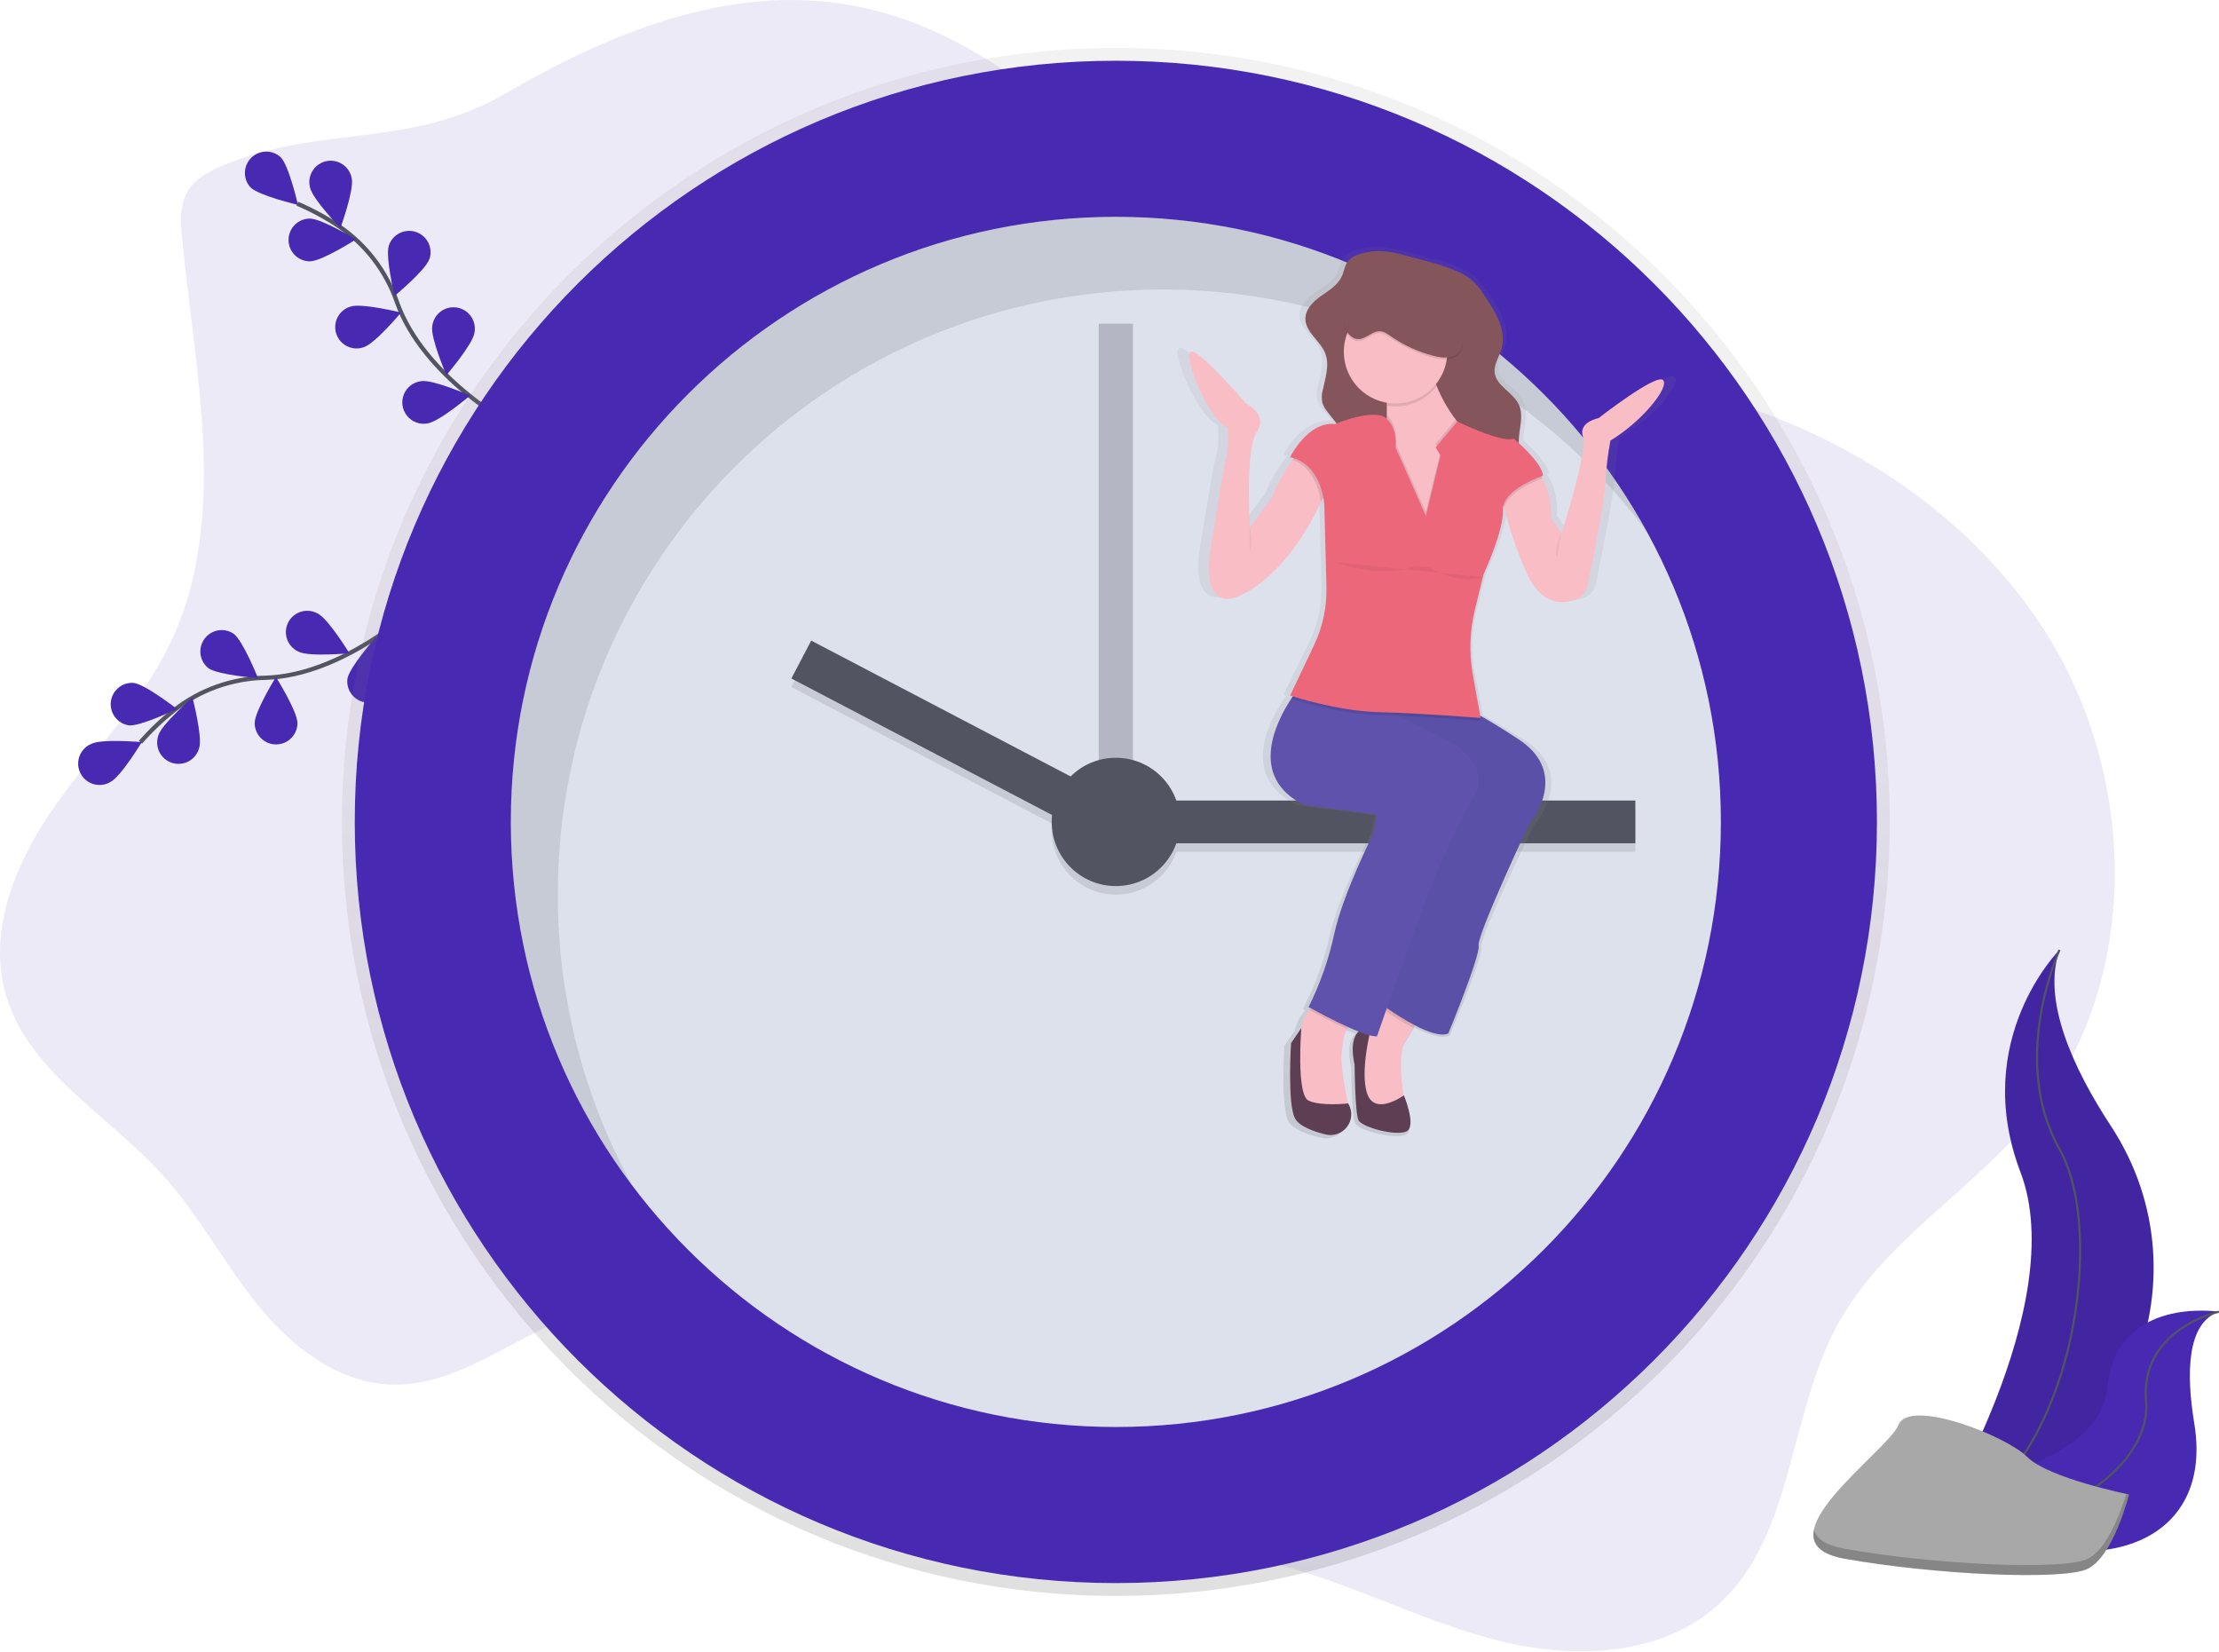
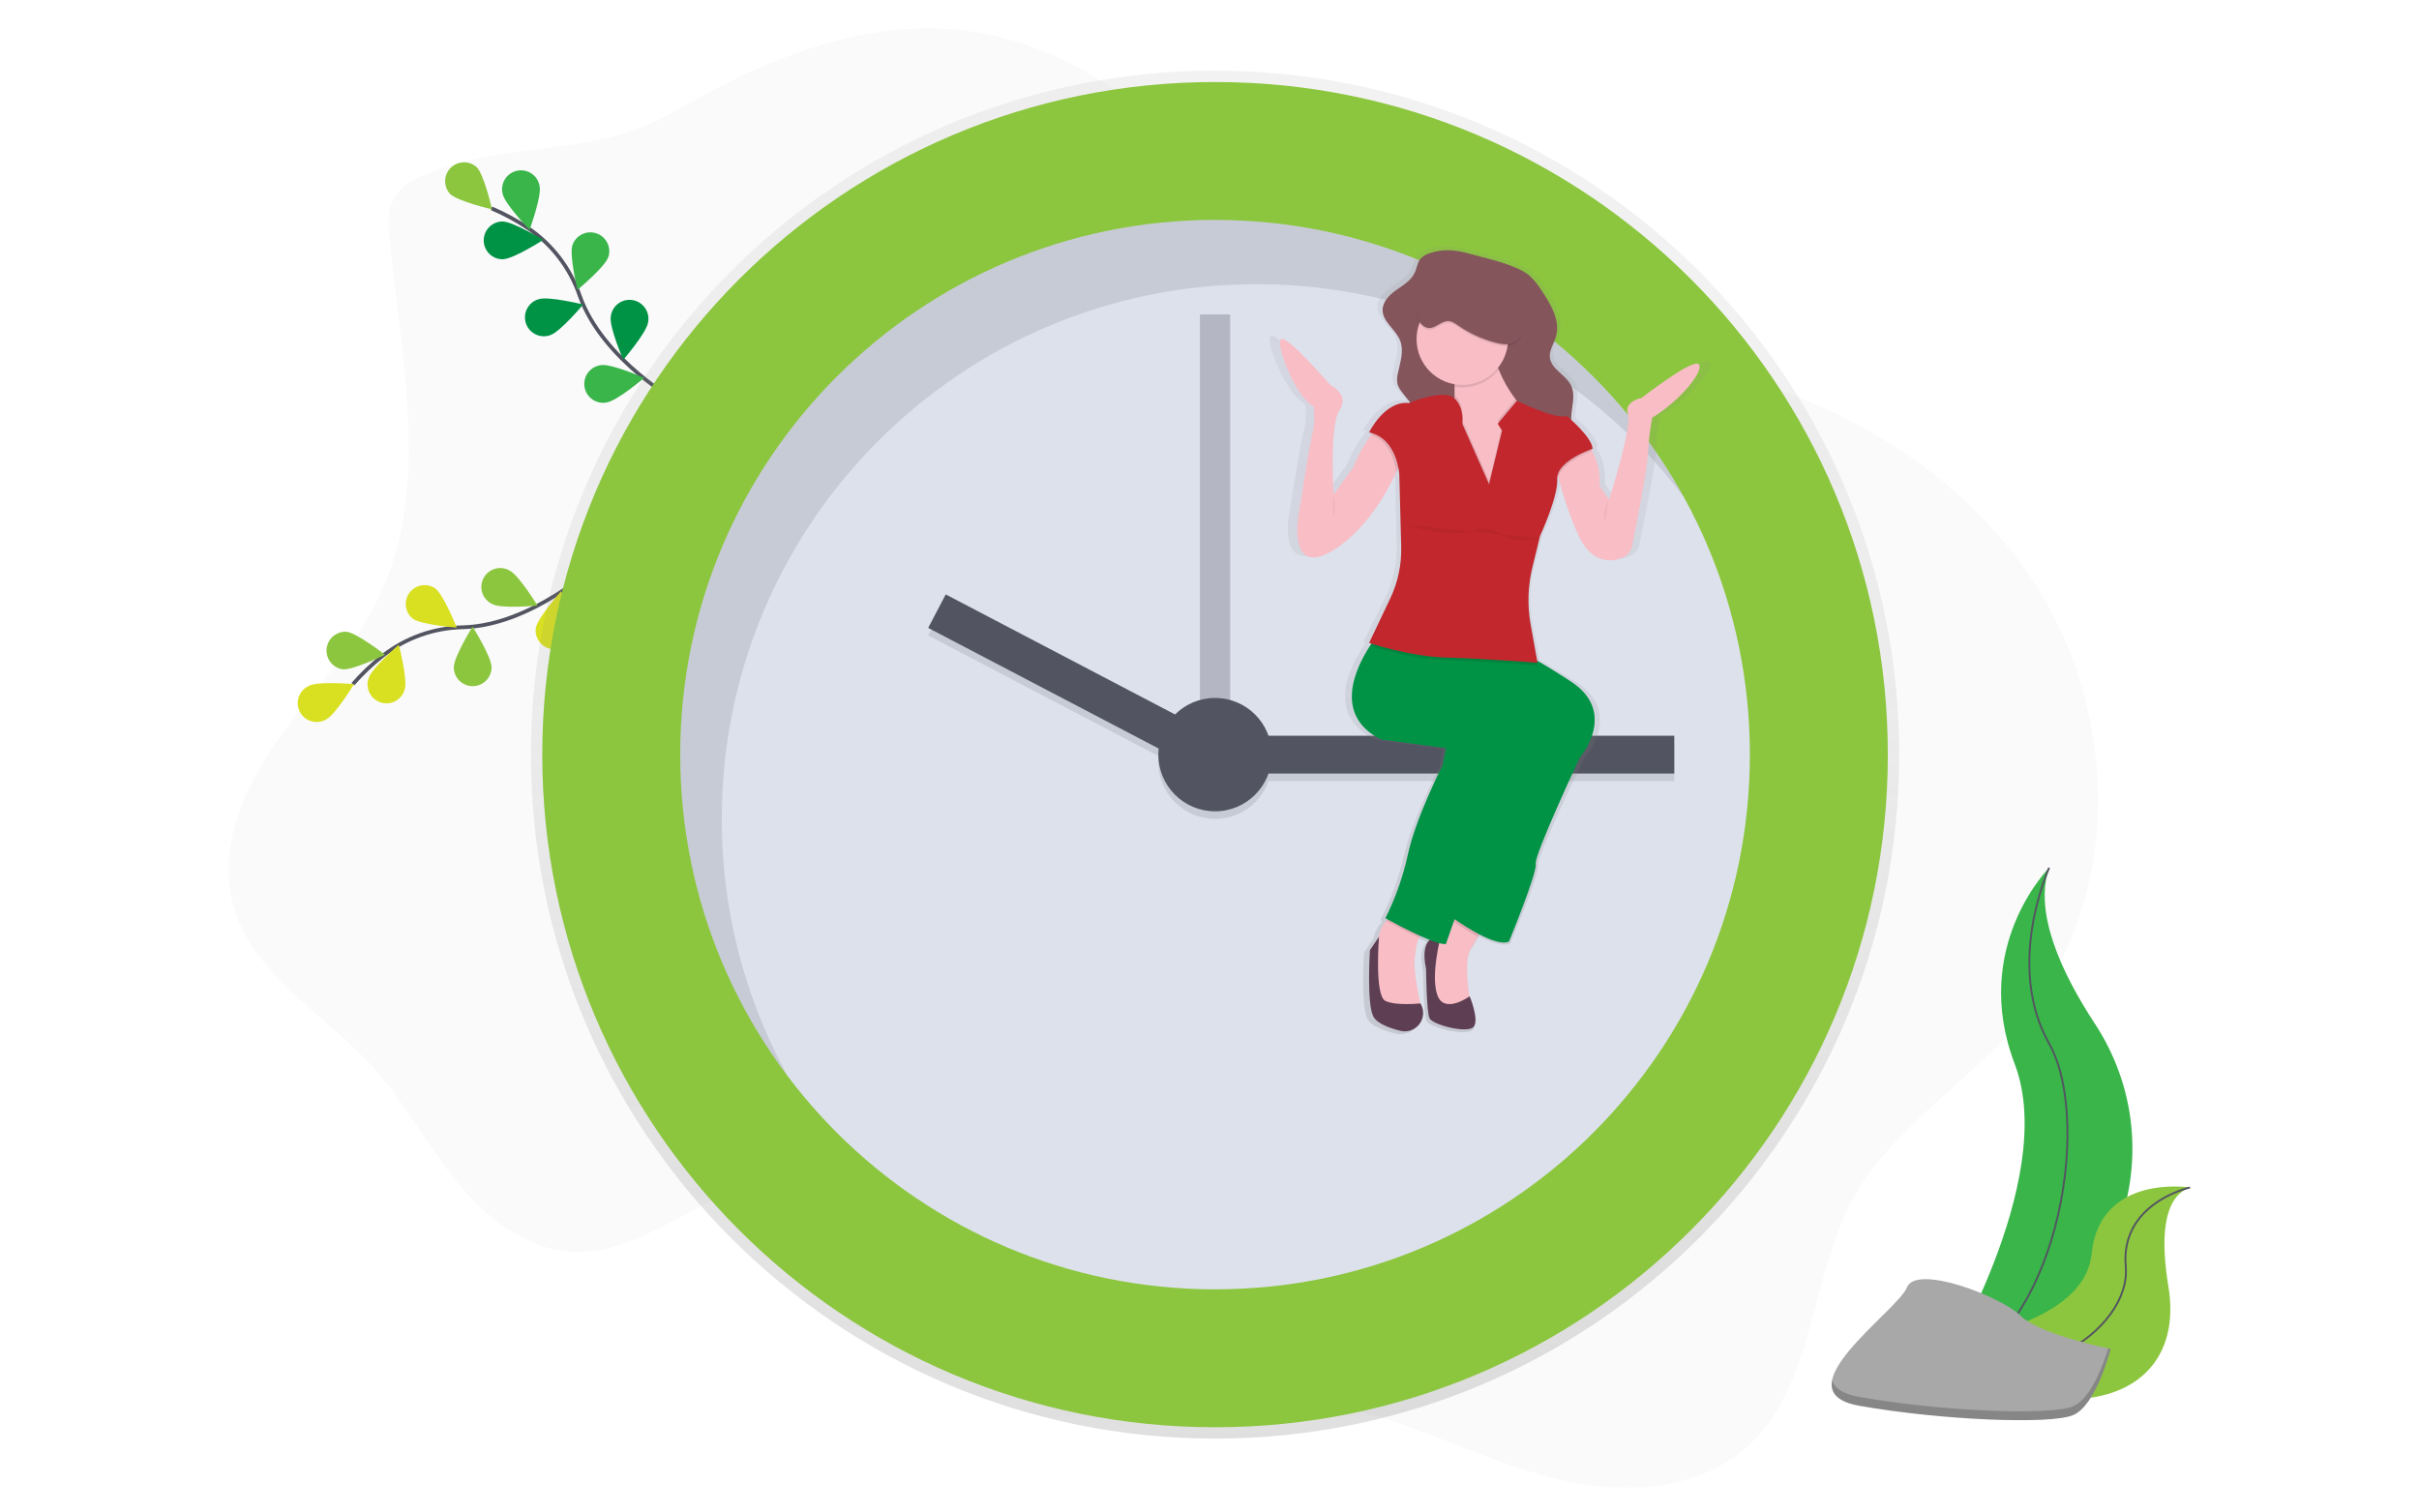
- <svg xmlns="http://www.w3.org/2000/svg" xmlns:xlink="http://www.w3.org/1999/xlink" id="2b8e3008-3352-469a-8231-8c916447ef06" data-name="Layer 1" width="1037.94" height="772.29" viewBox="0 0 1037.94 772.29">
-   <defs>
-     <linearGradient id="60672ce7-bfbc-4a60-a482-eb57e060a9c7" x1="521.94" y1="746.41" x2="521.94" y2="22.41" gradientUnits="userSpaceOnUse">
-       <stop offset="0" stop-color="gray" stop-opacity="0.25" />
-       <stop offset="0.54" stop-color="gray" stop-opacity="0.12" />
-       <stop offset="1" stop-color="gray" stop-opacity="0.1" />
-     </linearGradient>
-     <linearGradient id="b310ffb6-9937-4369-8bc9-4e3f67e27eb9" x1="748.44" y1="596.28" x2="748.44" y2="179.26" xlink:href="#60672ce7-bfbc-4a60-a482-eb57e060a9c7" />
-   </defs>
-   <path d="M185.48,141.19c-6.46,2.68-13.09,6.12-16.64,12.15-3.76,6.37-3.31,14.28-2.61,21.65,6.1,63.92,22.17,131.9-5.58,189.8-13.47,28.09-36,50.6-53.92,76.11s-31.45,57.36-23.13,87.37c10.16,36.67,48.08,57,73.64,85.22,16.73,18.45,28.46,40.87,44.07,60.28s37,36.51,61.92,37.65c35.84,1.65,65-29.3,100.14-36.47,36-7.34,72.25,11.34,101.44,33.7s55.74,49.45,89.75,63.41c37.56,15.43,79.9,13.07,119.44,22.34,36,8.45,69.14,26.42,104.88,36s77.63,9,105.32-15.47c36.09-32,33.25-89,56.3-131.33,21.41-39.33,63.32-62.81,91.53-97.58,50.76-62.58,49.1-158.23,6-226.29s-121.17-109.27-201-120c-36-4.83-73.07-4.17-107.68-15.16C636.71,195.17,581.58,89.83,487,67.91,426.88,54,368.41,78.09,317.2,107.74,272.75,133.48,231.74,122,185.48,141.19Z" transform="translate(-81.08 -63.86)" fill="#4829b2" opacity="0.1" />
-   <path d="M275.76,347.69S241.63,379.9,205,380.86a71.09,71.09,0,0,0-42.37,15.07A119.57,119.57,0,0,0,146.79,411" transform="translate(-81.08 -63.86)" fill="none" stroke="#535461" stroke-miterlimit="10" stroke-width="2" />
-   <path d="M123.69,411.79c4.92-2.5,23.7-.84,23.7-.84s-9.74,16.15-14.66,18.65a10,10,0,1,1-9-17.81Z" transform="translate(-81.08 -63.86)" fill="#4829b2" />
-   <path d="M143.46,383.24c5.49.58,20.35,12.18,20.35,12.18s-17,8.26-22.44,7.69a10,10,0,0,1,2.09-19.87Z" transform="translate(-81.08 -63.86)" fill="#4829b2" />
-   <path d="M190.34,360.23c4.44,3.27,11.42,20.79,11.42,20.79s-18.81-1.43-23.25-4.69a10,10,0,0,1,11.83-16.1Z" transform="translate(-81.08 -63.86)" fill="#4829b2" />
-   <path d="M229.73,350.82c4.93,2.47,14.77,18.56,14.77,18.56s-18.78,1.77-23.71-.7a10,10,0,1,1,8.94-17.86Z" transform="translate(-81.08 -63.86)" fill="#4829b2" />
-   <path d="M174.26,413.63c1.64-5.27-3.16-23.51-3.16-23.51s-14.28,12.32-15.92,17.59a10,10,0,1,0,19.08,5.92Z" transform="translate(-81.08 -63.86)" fill="#4829b2" />
-   <path d="M220.19,402c0-5.52-10.05-21.48-10.05-21.48s-9.94,16-9.93,21.54a10,10,0,0,0,20-.06Z" transform="translate(-81.08 -63.86)" fill="#4829b2" />
-   <path d="M263.28,384.64c.92-5.44-6.28-22.87-6.28-22.87s-12.51,14.12-13.42,19.56a10,10,0,0,0,19.7,3.32Z" transform="translate(-81.08 -63.86)" fill="#4829b2" />
-   <path d="M320.11,262.39S279,239.81,266.78,205.22a71.09,71.09,0,0,0-27.37-35.69,119.57,119.57,0,0,0-19.24-10.4" transform="translate(-81.08 -63.86)" fill="none" stroke="#535461" stroke-miterlimit="10" stroke-width="2" />
-   <path d="M212.37,137.38c3.89,3.91,8.08,22.3,8.08,22.3s-18.36-4.3-22.25-8.22a10,10,0,0,1,14.17-14.08Z" transform="translate(-81.08 -63.86)" fill="#4829b2" />
-   <path d="M245.62,147.41c1.14,5.4-5.33,23.11-5.33,23.11s-13.07-13.59-14.21-19a10,10,0,1,1,19.55-4.12Z" transform="translate(-81.08 -63.86)" fill="#4829b2" />
-   <path d="M281.92,185c-1.74,5.23-16.27,17.26-16.27,17.26s-4.42-18.33-2.68-23.57a10,10,0,0,1,19,6.31Z" transform="translate(-81.08 -63.86)" fill="#4829b2" />
-   <path d="M303,219.55c-.83,5.45-13.12,19.76-13.12,19.76s-7.46-17.32-6.63-22.77a10,10,0,1,1,19.75,3Z" transform="translate(-81.08 -63.86)" fill="#4829b2" />
-   <path d="M226.16,186.07c5.52-.06,21.4-10.24,21.4-10.24s-16.11-9.8-21.63-9.74a10,10,0,1,0,.23,20Z" transform="translate(-81.08 -63.86)" fill="#4829b2" />
-   <path d="M251.32,226.21c5.24-1.71,17.35-16.17,17.35-16.17s-18.31-4.53-23.55-2.82a10,10,0,1,0,6.2,19Z" transform="translate(-81.08 -63.86)" fill="#4829b2" />
-   <path d="M281.12,261.87c5.46-.8,19.84-13,19.84-13s-17.28-7.56-22.73-6.76a10,10,0,1,0,2.9,19.77Z" transform="translate(-81.08 -63.86)" fill="#4829b2" />
-   <circle cx="521.94" cy="384.41" r="362" fill="url(#60672ce7-bfbc-4a60-a482-eb57e060a9c7)" />
-   <circle cx="521.94" cy="384.41" r="356" fill="#4829b2" />
-   <circle cx="521.94" cy="384.41" r="283" fill="#dde1ec" />
-   <rect x="513.94" y="151.41" width="16" height="250" fill="#535461" opacity="0.3" />
+ <svg xmlns="http://www.w3.org/2000/svg" version="1.1" id="Capa_1" x="0px" y="0px" width="1280px" height="800px" viewBox="0 0 1280 800" enable-background="new 0 0 1280 800" xml:space="preserve">
+   <path opacity="0.1" fill="#CCCCCC" enable-background="new    " d="M225.393,92.326c-6.46,2.68-13.09,6.12-16.64,12.15  c-3.76,6.369-3.31,14.279-2.61,21.649c6.1,63.92,22.17,131.9-5.58,189.8c-13.47,28.09-36,50.601-53.92,76.11  c-17.92,25.51-31.45,57.361-23.13,87.371c10.16,36.67,48.08,57,73.64,85.22c16.73,18.45,28.46,40.87,44.07,60.28  s37,36.51,61.92,37.65c35.84,1.649,65-29.301,100.14-36.471c36-7.34,72.25,11.34,101.44,33.7s55.74,49.45,89.75,63.41  c37.561,15.43,79.901,13.07,119.441,22.34c36,8.45,69.14,26.42,104.88,36s77.63,9,105.32-15.47c36.09-32,33.25-89,56.3-131.33  c21.41-39.33,63.32-62.811,91.53-97.58c50.76-62.58,49.1-158.231,6-226.291s-121.17-109.271-201-120  c-36-4.83-73.07-4.17-107.68-15.16c-92.641-29.4-147.771-134.74-242.351-156.66c-60.12-13.91-118.59,10.181-169.8,39.83  C312.663,84.616,271.653,73.135,225.393,92.326z" />
+   <path fill="none" stroke="#535461" stroke-width="2" stroke-miterlimit="10" d="M315.673,298.826c0,0-34.13,32.21-70.76,33.17  c-15.382,0.307-30.25,5.594-42.37,15.07c-5.729,4.528-11.031,9.573-15.84,15.069" />
+   <path fill="#D9E021" d="M163.603,362.925c4.92-2.5,23.7-0.84,23.7-0.84s-9.74,16.15-14.66,18.65  c-4.75,2.816-10.885,1.248-13.702-3.503c-2.816-4.751-1.248-10.885,3.503-13.701c0.386-0.229,0.786-0.432,1.199-0.606H163.603z" />
+   <path fill="#8CC63F" d="M183.373,334.375c5.49,0.58,20.35,12.18,20.35,12.18s-17,8.261-22.44,7.69  c-5.461-0.825-9.219-5.921-8.394-11.382C173.662,337.749,178.208,334.067,183.373,334.375z" />
+   <path fill="#D9E021" d="M230.252,311.366c4.44,3.27,11.42,20.79,11.42,20.79s-18.81-1.43-23.25-4.69  c-4.296-3.471-4.965-9.767-1.494-14.063C220.176,309.382,225.952,308.5,230.252,311.366z" />
+   <path fill="#8CC63F" d="M269.643,301.956c4.93,2.47,14.77,18.56,14.77,18.56s-18.78,1.771-23.71-0.699  c-5.062-2.21-7.373-8.105-5.163-13.166c2.21-5.062,8.104-7.373,13.166-5.163C269.026,301.626,269.339,301.783,269.643,301.956  L269.643,301.956z" />
+   <path fill="#D9E021" d="M214.173,364.765c1.64-5.27-3.16-23.51-3.16-23.51s-14.28,12.32-15.92,17.59  c-1.886,5.191,0.793,10.928,5.984,12.814c5.191,1.886,10.928-0.794,12.814-5.984C213.999,365.376,214.093,365.073,214.173,364.765z" />
+   <path fill="#8CC63F" d="M260.103,353.135c0-5.52-10.05-21.479-10.05-21.479s-9.94,16-9.93,21.54c0.017,5.522,4.507,9.986,10.03,9.97  c5.522-0.017,9.986-4.507,9.97-10.03H260.103z" />
+   <path fill="#D9E021" d="M303.193,335.776c0.92-5.44-6.28-22.87-6.28-22.87s-12.51,14.12-13.42,19.56  c-0.66,5.483,3.25,10.464,8.733,11.124c5.121,0.617,9.871-2.764,10.967-7.804V335.776z" />
+   <path fill="none" stroke="#535461" stroke-width="2" stroke-miterlimit="10" d="M360.022,213.526c0,0-41.11-22.58-53.33-57.17  c-5.021-14.546-14.625-27.069-27.37-35.69c-6.082-4.047-12.522-7.528-19.24-10.4" />
+   <path fill="#8CC63F" d="M252.283,88.515c3.89,3.91,8.08,22.301,8.08,22.301s-18.36-4.301-22.25-8.221  c-3.696-4.104-3.365-10.427,0.739-14.122C242.674,85.032,248.483,85.05,252.283,88.515z" />
+   <path fill="#39B54A" d="M285.533,98.545c1.14,5.4-5.33,23.11-5.33,23.11s-13.07-13.59-14.21-19  c-1.383-5.347,1.831-10.803,7.178-12.186c5.347-1.383,10.802,1.831,12.185,7.178c0.076,0.293,0.138,0.589,0.187,0.888  L285.533,98.545z" />
+   <path fill="#39B54A" d="M321.833,136.135c-1.74,5.23-16.27,17.261-16.27,17.261s-4.42-18.33-2.68-23.57  c1.742-5.247,7.408-8.088,12.655-6.345c5.247,1.742,8.087,7.408,6.345,12.654l0,0H321.833z" />
+   <path fill="#009245" d="M342.913,170.686c-0.83,5.449-13.12,19.76-13.12,19.76s-7.46-17.32-6.63-22.771  c0.564-5.494,5.475-9.49,10.969-8.926c5.494,0.563,9.49,5.475,8.926,10.969c-0.033,0.321-0.082,0.641-0.146,0.957V170.686z" />
+   <path fill="#009245" d="M266.073,137.206c5.52-0.06,21.4-10.24,21.4-10.24s-16.11-9.8-21.63-9.739  c-5.523,0.063-9.949,4.592-9.885,10.114c0.063,5.523,4.592,9.949,10.115,9.886l0,0V137.206z" />
+   <path fill="#009245" d="M291.233,177.345c5.24-1.71,17.35-16.17,17.35-16.17s-18.31-4.529-23.55-2.819  c-5.311,1.516-8.388,7.049-6.872,12.36c1.516,5.311,7.05,8.387,12.36,6.871c0.24-0.068,0.478-0.146,0.712-0.231V177.345z" />
+   <path fill="#39B54A" d="M321.033,213.005c5.46-0.8,19.84-13,19.84-13s-17.28-7.56-22.73-6.76c-5.494,0.566-9.488,5.479-8.922,10.973  s5.479,9.488,10.973,8.922c0.285-0.029,0.568-0.071,0.849-0.125L321.033,213.005z" />
+   <linearGradient id="SVGID_1_" gradientUnits="userSpaceOnUse" x1="423.893" y1="940.934" x2="423.893" y2="1664.934" gradientTransform="matrix(1 0 0 -1 219.04 1702.34)">
+     <stop offset="0" style="stop-color:#808080;stop-opacity:0.25" />
+     <stop offset="0.54" style="stop-color:#808080;stop-opacity:0.12" />
+     <stop offset="1" style="stop-color:#808080;stop-opacity:0.1" />
+   </linearGradient>
+   <circle fill="url(#SVGID_1_)" cx="642.934" cy="399.406" r="362" />
+   <circle fill="#8CC63F" cx="642.934" cy="399.406" r="356" />
+   <circle fill="#DDE1EC" cx="642.934" cy="399.406" r="283" />
+   <rect x="634.933" y="166.406" opacity="0.3" fill="#535461" enable-background="new    " width="16" height="250" />
  <g opacity="0.1">
-     <rect x="538.94" y="378.41" width="226" height="20" />
-     <rect x="516.95" y="333.31" width="20" height="160.52" transform="translate(-164.99 624.63) rotate(-62.36)" />
-     <circle cx="521.94" cy="388.41" r="30" />
+     <rect x="659.934" y="393.406" width="226" height="20" />
+     <rect x="556.836" y="284.412" transform="matrix(-0.4639 0.8859 -0.8859 -0.4639 1152.855 31.6988)" width="20" height="160.52" />
+     <circle cx="642.934" cy="403.406" r="30" />
  </g>
-   <rect x="538.94" y="374.41" width="226" height="20" fill="#535461" />
-   <rect x="446.69" y="399.57" width="160.52" height="20" transform="translate(169.1 -261.59) rotate(27.64)" fill="#535461" />
-   <circle cx="521.94" cy="384.41" r="30" fill="#535461" />
+   <rect x="659.934" y="389.406" fill="#535461" width="226" height="20" />
+   <rect x="486.641" y="350.695" transform="matrix(-0.8859 -0.4639 0.4639 -0.8859 901.7788 943.2207)" fill="#535461" width="160.52" height="20.001" />
+   <circle fill="#535461" cx="642.934" cy="399.406" r="30" />
  <g opacity="0.1">
-     <path d="M342,482.27c0-156.3,126.7-283,283-283A282.56,282.56,0,0,1,851.16,312.11C803,224.59,710,165.27,603,165.27c-156.3,0-283,126.7-283,283a281.74,281.74,0,0,0,56.87,170.16A281.71,281.71,0,0,1,342,482.27Z" transform="translate(-81.08 -63.86)" />
+     <path d="M381.913,433.406c0-156.3,126.7-283,283-283c88.945-0.079,172.735,41.728,226.16,112.84   c-48.16-87.52-141.16-146.84-248.16-146.84c-156.3,0-283,126.7-283,283c-0.092,61.402,19.878,121.153,56.87,170.161   C393.842,527.854,381.845,481.01,381.913,433.406z" />
  </g>
-   <path d="M864.5,240.09c-3.36-3.23-31.64,18-31.64,18s-10.07,1.84-7.67,8.75-10.55,45.61-10.55,45.61l-5.27-7.37c.51-8.65-1.87-14.78-4.19-18.6-.19-.31-.38-.61-.57-.89l.92-.32c-.35-4.72-7.9-11.91-11.91-15.43,0-.51,0-1,0-1.52.25-5.64,2.51-11.59,0-16.7-2.84-5.83-11.15-8.76-11.85-15.16-.42-3.82,2.16-7.27,3.3-10.95,2.72-8.8-2.93-17.78-8.33-25.36a35.47,35.47,0,0,0-6.61-7.62,32.08,32.08,0,0,0-7.94-4.24c-7.91-3.2-16-4.81-24.16-7-7.83-2.08-15.05-3.07-23-.46a11.31,11.31,0,0,0-5,2.87c-1.89,2.12-2.14,5.14-3.38,7.67-2,4.07-6.31,6.5-10.12,9.11s-7.63,6.19-7.65,10.69c0,6.39,7.3,10.41,9.74,16.36,2.28,5.54,0,11.71-1.27,17.55a11.79,11.79,0,0,0-.15,5.79,12.44,12.44,0,0,0,2.24,3.9c1.51,2,3.13,3.86,4.74,5.76l-.74.29c-13.42-1.38-22.05,15.66-22.05,15.66.62.13,1.21.28,1.79.45l-.57.74a72.75,72.75,0,0,0-9.85,17.23l-11,14.74s-2.4-36.86,3.36-45.15-5.27-13.36-5.27-13.36-24-26.72-27.33-24.42,8.15,31.33,18.22,35.94c0,0,1,9.21-1,15.2-1.21,3.79-7.67,43.77-7.67,43.77s-5.75,33.63,20.62,17c17.13-10.78,28.2-29.34,33.84-41q.59-1.23,1.11-2.35a28.15,28.15,0,0,1,.53,3.75l1,38.53a58.48,58.48,0,0,1-6.06,27.52L681.36,388.9l1.31.4-.79,1.14c-7.74,11.39-20.9,37,6.19,50.05l36,4.61-1.92,9.21s-14.86,28.1-19.18,47.45a142.19,142.19,0,0,1-12.47,34.09l1.11.59c-.23.26-.47.53-.7.81a17.38,17.38,0,0,0-4.16,8.72l-4.88,6.92s-1.92,28.56,1.92,35.48c2.1,3.78,9.07,6.18,15,7.58,8.8,2.09,15.9-7,11.23-14.49l-.06-.1h-.09c-1-4.65-4.06-19.08-3.06-24.56.28-1.56.54-3.11.67-4.69a16.58,16.58,0,0,1,1.86-5.93c.16-.31.33-.61.5-.91l.52.22c1.61.69,3.2,1.34,4.71,1.91-2.34,2.13-4,6.54-2,15.61,0,0,.19,22.69,1.92,26.26s21.09,8.29,24.45,4.61-2.16-16.36-2.16-16.36l-.17.12c-1.11-7.35-2.48-20.51.89-25.69,1.36-2.09,2.68-4.25,3.86-6.27l.73-1.25h0c6.26,3.12,12.88,5.47,16.5,3.84,0,0,15.82-36.86,14.86-41.46s24.45-56.67,24.45-56.67,21.57-24-4.79-40.54c-8.37-5.27-14.47-8.81-18.9-11.2L771,379a70.92,70.92,0,0,1,1-30.66L776,333.08h0l.33-1.3s10.07-20.73,9.59-30.41a7,7,0,0,1,.25-2.23c.11.46.23.94.36,1.44a185.88,185.88,0,0,0,10.42,29.36c7.65,17.26,19,15.89,25.22,13.44a8.61,8.61,0,0,0,5.31-6.22c2.24-10.74,8.39-40.83,8.78-49.14a139.79,139.79,0,0,1,2.4-19.35C854.44,259.44,867.86,243.32,864.5,240.09Z" transform="translate(-81.08 -63.86)" fill="url(#b310ffb6-9937-4369-8bc9-4e3f67e27eb9)" />
-   <path d="M747.11,535.31s-2.11,4.23-5,9.31c-1.13,2-2.39,4.15-3.68,6.22-4.57,7.31,0,30.6,0,30.6l-10,1.37-10-5-1.83-16.9V548.55L728,535.8l5-5.52Z" transform="translate(-81.08 -63.86)" fill="#f8bdc5" />
+   <linearGradient id="SVGID_2_" gradientUnits="userSpaceOnUse" x1="650.43" y1="1091.09" x2="650.43" y2="1508.084" gradientTransform="matrix(1 0 0 -1 137.96 1638.48)">
+     <stop offset="0" style="stop-color:#808080;stop-opacity:0.25" />
+     <stop offset="0.54" style="stop-color:#808080;stop-opacity:0.12" />
+     <stop offset="1" style="stop-color:#808080;stop-opacity:0.1" />
+   </linearGradient>
+   <path fill="url(#SVGID_2_)" d="M904.413,191.226c-3.36-3.23-31.64,18-31.64,18s-10.07,1.84-7.67,8.75  c2.399,6.909-10.551,45.609-10.551,45.609l-5.27-7.37c0.51-8.649-1.87-14.779-4.19-18.6c-0.189-0.311-0.38-0.61-0.569-0.89  l0.92-0.32c-0.351-4.72-7.9-11.91-11.91-15.43c0-0.511,0-1,0-1.521c0.25-5.64,2.51-11.59,0-16.7c-2.84-5.83-11.15-8.76-11.85-15.16  c-0.42-3.819,2.159-7.27,3.3-10.949c2.72-8.801-2.931-17.78-8.33-25.36c-1.829-2.842-4.055-5.408-6.61-7.62  c-2.434-1.779-5.107-3.207-7.939-4.24c-7.91-3.199-16-4.81-24.16-7c-7.83-2.08-15.05-3.069-23-0.46c-1.887,0.509-3.609,1.498-5,2.87  c-1.891,2.12-2.141,5.141-3.38,7.67c-2,4.07-6.311,6.5-10.12,9.11c-3.811,2.61-7.63,6.189-7.65,10.689c0,6.391,7.3,10.41,9.74,16.36  c2.28,5.54,0,11.71-1.271,17.55c-0.53,1.888-0.582,3.878-0.149,5.79c0.503,1.426,1.263,2.747,2.24,3.9c1.51,2,3.13,3.859,4.739,5.76  l-0.739,0.29c-13.42-1.38-22.051,15.66-22.051,15.66c0.62,0.13,1.21,0.28,1.79,0.45l-0.569,0.739  c-4.056,5.267-7.369,11.064-9.851,17.23l-11,14.74c0,0-2.399-36.86,3.36-45.15s-5.271-13.36-5.271-13.36s-24-26.72-27.33-24.42  c-3.329,2.301,8.15,31.33,18.221,35.94c0,0,1,9.21-1,15.2c-1.21,3.79-7.67,43.77-7.67,43.77s-5.75,33.63,20.62,17  c17.13-10.779,28.199-29.34,33.84-41c0.393-0.819,0.763-1.604,1.109-2.35c0.261,1.236,0.438,2.489,0.53,3.75l1,38.53  c0.253,9.529-1.827,18.978-6.06,27.52l-11.75,23.83l1.31,0.4l-0.79,1.14c-7.74,11.39-20.899,37,6.19,50.05l36,4.61l-1.92,9.21  c0,0-14.86,28.1-19.181,47.45c-2.683,11.849-6.874,23.306-12.47,34.09l1.11,0.59c-0.23,0.26-0.471,0.53-0.7,0.81  c-2.183,2.455-3.625,5.479-4.16,8.721l-4.88,6.92c0,0-1.92,28.56,1.92,35.479c2.1,3.78,9.07,6.18,15,7.58  c8.8,2.09,15.9-7,11.23-14.49l-0.061-0.1h-0.09c-1-4.65-4.061-19.08-3.061-24.56c0.28-1.561,0.54-3.11,0.671-4.69  c0.24-2.076,0.871-4.088,1.859-5.93c0.16-0.311,0.33-0.61,0.5-0.91l0.521,0.22c1.609,0.69,3.199,1.34,4.71,1.91  c-2.34,2.13-4,6.54-2,15.61c0,0,0.189,22.689,1.92,26.26c1.729,3.57,21.09,8.29,24.45,4.609c3.359-3.68-2.16-16.359-2.16-16.359  l-0.17,0.12c-1.11-7.351-2.48-20.511,0.89-25.69c1.36-2.09,2.68-4.25,3.86-6.27l0.729-1.25l0,0c6.261,3.119,12.88,5.47,16.5,3.84  c0,0,15.82-36.86,14.86-41.46c-0.96-4.601,24.45-56.67,24.45-56.67s21.569-24-4.79-40.541c-8.37-5.271-14.471-8.811-18.9-11.2  l-3.71-19.4c-1.907-10.17-1.566-20.635,1-30.659l4-15.261l0,0l0.33-1.3c0,0,10.07-20.729,9.59-30.41  c-0.037-0.752,0.048-1.505,0.25-2.229c0.11,0.46,0.23,0.939,0.36,1.439c2.646,10.062,6.131,19.883,10.42,29.36  c7.65,17.26,19,15.89,25.22,13.439c2.705-1.046,4.7-3.384,5.311-6.22c2.239-10.74,8.39-40.83,8.779-49.14  c0.349-6.498,1.151-12.964,2.4-19.351C894.354,210.576,907.773,194.456,904.413,191.226z" />
+   <path fill="#F8BDC5" d="M787.023,486.446c0,0-2.11,4.229-5,9.31c-1.13,2-2.391,4.15-3.681,6.221c-4.569,7.31,0,30.6,0,30.6l-10,1.37  l-10-5l-1.83-16.9v-12.359l11.4-12.75l5-5.521L787.023,486.446z" />
  <g opacity="0.1">
-     <path d="M747.11,535.31s-2.11,4.23-5,9.31a123.85,123.85,0,0,1-12.78-7.86l-.88-.62-.47-.34,5-5.52Z" transform="translate(-81.08 -63.86)" />
+     <path d="M787.023,486.446c0,0-2.11,4.229-5,9.31c-4.415-2.359-8.684-4.984-12.78-7.859l-0.88-0.62l-0.47-0.34l5-5.521   L787.023,486.446z" />
  </g>
-   <path d="M796,449.89s-24.21,51.61-23.29,56.18-14.16,41.11-14.16,41.11c-3.44,1.62-9.76-.71-15.72-3.8a123.23,123.23,0,0,1-13-8l-.88-.62-.53-.38,39.74-110.08L733,398.51l-2.6-1.91L714.68,385l48,8.68s1.67-.21,10.5,4.73c4.24,2.37,10.13,5.92,18.27,11.26C816.54,426.14,796,449.89,796,449.89Z" transform="translate(-81.08 -63.86)" fill="#5e52ad" />
-   <g opacity="0.03">
-     <path d="M796,449.89s-24.21,51.61-23.29,56.18-14.16,41.11-14.16,41.11c-3.44,1.62-9.76-.71-15.72-3.8a123.23,123.23,0,0,1-13-8l-.88-.62-.53-.38,39.74-110.08L733,398.51l-2.6-1.91L714.68,385l48,8.68s1.67-.21,10.5,4.73c4.24,2.37,10.13,5.92,18.27,11.26C816.54,426.14,796,449.89,796,449.89Z" transform="translate(-81.08 -63.86)" />
+   <path fill="#009245" d="M835.913,401.026c0,0-24.21,51.609-23.29,56.18s-14.16,41.11-14.16,41.11c-3.439,1.62-9.76-0.71-15.72-3.801  c-4.494-2.395-8.836-5.066-13-8l-0.88-0.619l-0.53-0.381l39.74-110.08l-35.16-25.79l-2.6-1.91l-15.721-11.601l48,8.681  c0,0,1.67-0.21,10.5,4.729c4.24,2.37,10.13,5.92,18.271,11.26C856.453,377.276,835.913,401.026,835.913,401.026z" />
+   <path fill="#5D3E53" d="M762.363,495.576c0,0-11.88-1.83-7.76,17.36c0,0,0.18,22.5,1.83,26c1.649,3.5,20.1,8.22,23.289,4.569  c3.19-3.649-2.06-16.21-2.06-16.21s-13.47,9.82-17.13-0.689C756.873,516.096,762.363,495.576,762.363,495.576z" />
+   <path fill="#F8BDC5" d="M754.133,491.926c-1.296,1.234-2.351,2.699-3.109,4.32c-0.944,1.836-1.544,3.828-1.771,5.88  c-0.12,1.561-0.37,3.11-0.63,4.65c-1.14,6.51,3.23,25.8,3.23,25.8l-17.36,2.74l-6.39-6.851l-1.37-15.069  c1.705-5.167,2.629-10.561,2.739-16c0-3.931,2-7.44,4-10c1.356-1.709,2.91-3.249,4.631-4.591  C738.104,482.806,757.793,488.727,754.133,491.926z" />
+   <g opacity="0.1">
+     <path d="M754.133,491.926c-1.296,1.234-2.351,2.699-3.109,4.32c-7.11-3.21-14.58-7.26-17.301-8.76l-0.21-0.11   c1.356-1.708,2.91-3.249,4.631-4.59C738.144,482.786,757.793,488.727,754.133,491.926z" />
  </g>
-   <path d="M722.45,544.44s-11.88-1.83-7.76,17.36c0,0,.18,22.5,1.83,26s20.1,8.22,23.29,4.57-2.06-16.21-2.06-16.21-13.47,9.82-17.13-.69S722.45,544.44,722.45,544.44Z" transform="translate(-81.08 -63.86)" fill="#5d3e53" />
-   <path d="M714.22,540.79a14.4,14.4,0,0,0-3.11,4.32,16.92,16.92,0,0,0-1.77,5.88c-.12,1.56-.37,3.11-.63,4.65-1.14,6.51,3.23,25.8,3.23,25.8l-17.36,2.74-6.39-6.85-1.37-15.07a54.61,54.61,0,0,0,2.74-16c0-3.93,2-7.44,4-10a27.5,27.5,0,0,1,4.63-4.59S717.88,537.59,714.22,540.79Z" transform="translate(-81.08 -63.86)" fill="#f8bdc5" />
+   <path fill="#009245" d="M810.323,387.326c0,0-11.41,21.47-18.73,39.281c-4.8,11.699-14.72,39.56-21,57.3l-0.92,2.62  c-2.76,7.85-4.6,13.16-4.6,13.16c-1.217,0.008-2.428-0.171-3.59-0.53c-1.08-0.29-2.29-0.68-3.58-1.16l-1.45-0.55  c-1.44-0.561-3-1.21-4.49-1.891c-7.26-3.239-15-7.46-17.81-9l-1.061-0.59c5.36-10.738,9.36-22.103,11.91-33.83  c4.11-19.18,18.271-47,18.271-47l1.83-9.14l-34.261-4.57c-25.81-12.899-13.27-38.33-5.899-49.62c1.257-1.959,2.615-3.852,4.069-5.67  l27.41,6c0,0,4.32,1.38,13.92,5.63l4.41,2c5.38,2.471,12,5.65,20,9.73C821.733,373.135,810.323,387.326,810.323,387.326z" />
+   <path fill="#5D3E53" d="M751.684,531.206c2.734,4.606,1.216,10.558-3.391,13.292c-2.2,1.307-4.828,1.69-7.31,1.068  c-5.61-1.391-12.261-3.771-14.261-7.521c-3.649-6.85-1.829-35.17-1.829-35.17l4.8-7.08c0,0-2.51,31.29,3.43,34  c5.94,2.71,18.5,1.271,18.5,1.271L751.684,531.206z" />
+   <path fill="#85555C" d="M756.543,133.996c-1.824,0.508-3.48,1.491-4.8,2.85c-1.8,2.101-2,5.101-3.22,7.61c-1.9,4-6,6.45-9.641,9  c-3.64,2.55-7.27,6.14-7.29,10.6c0,6.341,7,10.32,9.28,16.21c2.17,5.5,0,11.61-1.21,17.4c-0.505,1.875-0.553,3.843-0.14,5.74  c0.477,1.407,1.201,2.718,2.14,3.87c4.41,6,9.89,11.319,12.84,18.149c2.24,5.19,2.86,10.92,3.45,16.551  c0.85,8.1,1.7,16.35,0.16,24.35c-0.15,0.479-0.15,0.991,0,1.47c0.262,0.459,0.676,0.813,1.17,1  c11.922,5.793,26.283,0.823,32.075-11.099c0.145-0.298,0.282-0.598,0.415-0.901c2-4.53,2.77-10,6.729-12.939  c0.462-0.383,1.019-0.635,1.61-0.73c0.934,0.026,1.839,0.329,2.6,0.87c5.141,2.78,11.37,2.86,17.101,1.72  c3.46-0.689,7-1.92,9.29-4.62c4.51-5.359,2-13.369,2.3-20.359c0.239-5.59,2.39-11.49,0-16.55c-2.7-5.78-10.63-8.681-11.29-15  c-0.4-3.78,2.06-7.21,3.149-10.851c2.591-8.729-2.79-17.63-7.93-25.14c-1.729-2.802-3.847-5.344-6.29-7.55  c-2.305-1.756-4.852-3.171-7.56-4.2c-7.53-3.17-15.21-4.771-23-6.931C771.023,132.385,764.153,131.396,756.543,133.996z" />
+   <path fill="#F8BDC5" d="M794.793,264.456h-26.5v-42.94c0.787-4.123,1.249-8.303,1.38-12.5c0-1.409,0-2.85,0-4.3  c-0.25-5.12-1.31-10.229-4.09-13.35c-7.31-8.22,23.75-6.851,23.75-6.851c0.953,3.775,2.19,7.473,3.7,11.061  c2.25,5.599,5.244,10.869,8.9,15.67c3.217,4.271,7.338,7.778,12.069,10.27C832.243,230.656,794.793,264.456,794.793,264.456z" />
  <g opacity="0.1">
-     <path d="M714.22,540.79a14.4,14.4,0,0,0-3.11,4.32c-7.11-3.21-14.58-7.26-17.3-8.76l-.21-.11a27.5,27.5,0,0,1,4.63-4.59S717.88,537.59,714.22,540.79Z" transform="translate(-81.08 -63.86)" />
+     <path d="M793.003,195.576c-5.483,7.15-14.479,10.67-23.359,9.14c-0.25-5.12-1.311-10.229-4.091-13.35   c-7.31-8.22,23.75-6.851,23.75-6.851C790.256,188.291,791.493,191.988,793.003,195.576z" />
  </g>
-   <path d="M770.41,436.19S759,457.66,751.68,475.47c-4.8,11.7-14.72,39.56-21,57.3l-.92,2.62c-2.76,7.85-4.6,13.16-4.6,13.16a11.89,11.89,0,0,1-3.59-.53c-1.08-.29-2.29-.68-3.58-1.16l-1.45-.55c-1.44-.56-3-1.21-4.49-1.89-7.26-3.24-15-7.46-17.81-9l-1.06-.59A144.48,144.48,0,0,0,705.09,501c4.11-19.18,18.27-47,18.27-47l1.83-9.14-34.26-4.57c-25.81-12.9-13.27-38.33-5.9-49.62A66.66,66.66,0,0,1,689.1,385L716.51,391s4.32,1.38,13.92,5.63l4.41,2c5.38,2.47,12,5.65,20,9.73C781.82,422,770.41,436.19,770.41,436.19Z" transform="translate(-81.08 -63.86)" fill="#5e52ad" />
-   <path d="M711.77,580.07a9.7,9.7,0,0,1-10.7,14.36c-5.61-1.39-12.26-3.77-14.26-7.52-3.65-6.85-1.83-35.17-1.83-35.17l4.8-7.08s-2.51,31.29,3.43,34,18.5,1.27,18.5,1.27Z" transform="translate(-81.08 -63.86)" fill="#5d3e53" />
-   <path d="M716.63,182.86a10.68,10.68,0,0,0-4.8,2.85c-1.8,2.1-2,5.1-3.22,7.61-1.9,4-6,6.45-9.64,9s-7.27,6.14-7.29,10.6c0,6.34,7,10.32,9.28,16.21,2.17,5.5,0,11.61-1.21,17.4a12.15,12.15,0,0,0-.14,5.74,12.47,12.47,0,0,0,2.14,3.87c4.41,6,9.89,11.32,12.84,18.15,2.24,5.19,2.86,10.92,3.45,16.55.85,8.1,1.7,16.35.16,24.35a2.46,2.46,0,0,0,0,1.47,2.28,2.28,0,0,0,1.17,1,24,24,0,0,0,32.49-12c2-4.53,2.77-10,6.73-12.94a3.37,3.37,0,0,1,1.61-.73,4.71,4.71,0,0,1,2.6.87c5.14,2.78,11.37,2.86,17.1,1.72,3.46-.69,7-1.92,9.29-4.62,4.51-5.36,2-13.37,2.3-20.36.24-5.59,2.39-11.49,0-16.55-2.7-5.78-10.63-8.68-11.29-15-.4-3.78,2.06-7.21,3.15-10.85,2.59-8.73-2.79-17.63-7.93-25.14a34.81,34.81,0,0,0-6.29-7.55,30.19,30.19,0,0,0-7.56-4.2c-7.53-3.17-15.21-4.77-23-6.93C731.11,181.25,724.24,180.26,716.63,182.86Z" transform="translate(-81.08 -63.86)" fill="#85555c" />
-   <path d="M754.88,313.32H728.38V270.38a80,80,0,0,0,1.38-12.5c0-1.41,0-2.85,0-4.3-.25-5.12-1.31-10.23-4.09-13.35-7.31-8.22,23.75-6.85,23.75-6.85a77.31,77.31,0,0,0,3.7,11.06,67.25,67.25,0,0,0,8.9,15.67,36.26,36.26,0,0,0,12.07,10.27C792.33,279.52,754.88,313.32,754.88,313.32Z" transform="translate(-81.08 -63.86)" fill="#f8bdc5" />
+   <circle fill="#F8BDC5" cx="773.773" cy="179.505" r="24.21" />
+   <path fill="#F8BDC5" d="M874.263,221.066c-1.188,6.335-1.95,12.742-2.279,19.18c-0.37,8.23-6.23,38.07-8.37,48.72  c-0.549,2.774-2.447,5.09-5.061,6.17c-5.939,2.431-16.739,3.79-24-13.319c-4.093-9.415-7.414-19.147-9.93-29.101  c-0.89-3.346-1.558-6.746-2-10.18l16-8.68c1.506,1.408,2.781,3.045,3.78,4.85c2.21,3.79,4.479,9.87,4,18.44l5,7.31  c0,0,12.33-38.37,10-45.22c-2.33-6.851,7.31-8.681,7.31-8.681s26.95-21,30.15-17.81S889.333,211.925,874.263,221.066z" />
+   <path fill="#F8BDC5" d="M743.173,239.335c-1.248,3.573-2.684,7.078-4.3,10.5c-5.38,11.57-15.92,30-32.24,40.66  c-25.119,16.44-19.64-16.9-19.64-16.9s6.15-39.64,7.31-43.39c1.83-5.94,0.91-15.07,0.91-15.07c-9.59-4.569-20.55-33.34-17.359-35.63  c3.189-2.29,26,24.21,26,24.21s10.51,5,5,13.25c-5.511,8.25-3.2,44.761-3.2,44.761l10.569-14.591  c2.352-6.088,5.51-11.832,9.391-17.08c2-2.729,3.4-4.38,3.4-4.38L743.173,239.335z" />
  <g opacity="0.1">
-     <path d="M753.09,244.44a24.25,24.25,0,0,1-23.36,9.14c-.25-5.12-1.31-10.23-4.09-13.35-7.31-8.22,23.75-6.85,23.75-6.85A77.31,77.31,0,0,0,753.09,244.44Z" transform="translate(-81.08 -63.86)" />
-   </g>
-   <circle cx="652.78" cy="164.51" r="24.21" fill="#f8bdc5" />
-   <path d="M834.35,269.93a143.91,143.91,0,0,0-2.28,19.18c-.37,8.23-6.23,38.07-8.37,48.72a8.45,8.45,0,0,1-5.06,6.17c-5.94,2.43-16.74,3.79-24-13.32a189.36,189.36,0,0,1-9.93-29.1,78.65,78.65,0,0,1-2-10.18l16-8.68a19.71,19.71,0,0,1,3.78,4.85c2.21,3.79,4.48,9.87,4,18.44l5,7.31s12.33-38.37,10-45.22,7.31-8.68,7.31-8.68,26.95-21,30.15-17.81S849.42,260.79,834.35,269.93Z" transform="translate(-81.08 -63.86)" fill="#f8bdc5" />
-   <path d="M703.26,288.2a108,108,0,0,1-4.3,10.5c-5.38,11.57-15.92,30-32.24,40.66-25.12,16.44-19.64-16.9-19.64-16.9s6.15-39.64,7.31-43.39c1.83-5.94.91-15.07.91-15.07-9.59-4.57-20.55-33.34-17.36-35.63s26,24.21,26,24.21,10.51,5,5,13.25-3.2,44.76-3.2,44.76L676.31,296a72.9,72.9,0,0,1,9.39-17.08c2-2.73,3.4-4.38,3.4-4.38Z" transform="translate(-81.08 -63.86)" fill="#f8bdc5" />
-   <g opacity="0.1">
-     <path d="M802.5,287.57c-3.36,1.24-16.37,6.49-17.81,14a78.65,78.65,0,0,1-2-10.18l16-8.68A19.71,19.71,0,0,1,802.5,287.57Z" transform="translate(-81.08 -63.86)" />
+     <path d="M842.413,238.706c-3.36,1.24-16.37,6.49-17.81,14c-0.891-3.346-1.559-6.746-2-10.18l16-8.681   C840.121,235.255,841.406,236.896,842.413,238.706z" />
  </g>
  <g opacity="0.1">
-     <path d="M703.26,288.2a108,108,0,0,1-4.3,10.5c-.62-4.52-3.17-16.08-13.26-19.81,2-2.73,3.4-4.38,3.4-4.38Z" transform="translate(-81.08 -63.86)" />
+     <path d="M743.173,239.335c-1.248,3.573-2.684,7.078-4.3,10.5c-0.62-4.52-3.17-16.08-13.26-19.81c2-2.73,3.4-4.38,3.4-4.38   L743.173,239.335z" />
  </g>
  <g opacity="0.1">
-     <path d="M754.88,313.32H728.38V270.38a80,80,0,0,0,1.38-12.5c5.45,5.26,4.1,13.41,4.1,13.41l14.16,32L754.88,275l-2.28-3.65,9.4-11.18a36.26,36.26,0,0,0,12.07,10.27C792.33,279.52,754.88,313.32,754.88,313.32Z" transform="translate(-81.08 -63.86)" />
+     <path d="M794.793,264.456h-26.5v-42.94c0.787-4.123,1.249-8.303,1.38-12.5c5.45,5.261,4.101,13.41,4.101,13.41l14.16,32   l6.859-28.29l-2.28-3.649l9.4-11.181c3.217,4.271,7.339,7.779,12.07,10.271C832.243,230.656,794.793,264.456,794.793,264.456z" />
  </g>
  <g opacity="0.1">
-     <path d="M773.6,401s-20.76-1.65-38.77-2.43l-1.81-.08c-2.56-.1-5-.18-7.39-.24-17.48-.42-37.25-6.53-40.61-7.6A66.66,66.66,0,0,1,689.1,385L716.51,391s4.32,1.38,13.92,5.63L714.68,385l48,8.68s1.67-.21,10.5,4.73Z" transform="translate(-81.08 -63.86)" />
+     <path d="M813.513,352.135c0,0-20.76-1.649-38.77-2.43l-1.81-0.08c-2.561-0.1-5-0.18-7.391-0.24   c-17.479-0.42-37.25-6.529-40.609-7.6c1.26-1.953,2.622-3.839,4.079-5.65l27.41,6c0,0,4.32,1.38,13.92,5.63l-15.75-11.63l48,8.681   c0,0,1.67-0.21,10.5,4.729L813.513,352.135z" />
  </g>
-   <path d="M754.88,276.78l-2.28-3.65L762.74,261s20.91,10.25,26.39,8c0,0,13.25,11,13.7,17.36,0,0-19.18,6.39-18.73,16S775,332.5,775,332.5l-4,16.42a73.09,73.09,0,0,0-1,30.4l3.65,20.33s-28.78-2.28-48-2.74-41.11-7.76-41.11-7.76l11.21-23.59a60,60,0,0,0,5.78-27.28l-1-38.19s-.91-19.18-16-22.38c0,0,8.22-16.9,21-15.53,0,0,18.62-7.77,24.15-2.52s4.17,13.48,4.17,13.48l14.16,32Z" transform="translate(-81.08 -63.86)" fill="#ed677b" />
+   <path fill="#C1272D" d="M794.793,227.916l-2.28-3.65l10.141-12.13c0,0,20.91,10.25,26.39,8c0,0,13.25,11,13.7,17.36  c0,0-19.18,6.39-18.729,16c0.449,9.61-9.101,30.14-9.101,30.14l-4,16.42c-2.462,9.951-2.802,20.31-1,30.4l3.65,20.33  c0,0-28.78-2.28-48-2.74c-19.221-0.46-41.11-7.76-41.11-7.76l11.21-23.59c4.042-8.514,6.022-17.859,5.78-27.28l-1-38.189  c0,0-0.91-19.181-16-22.381c0,0,8.22-16.899,21-15.529c0,0,18.62-7.771,24.15-2.521c5.529,5.25,4.17,13.48,4.17,13.48l14.159,32  L794.793,227.916z" />
  <g opacity="0.1">
-     <path d="M716.39,223.38c3.67,0,6.55-3.89,10.22-3.69,1.9.1,3.53,1.31,5.1,2.4a62.25,62.25,0,0,0,19.51,9c2.71.72,5.58,1.26,8.3.6s5.27-2.8,5.58-5.59a9.53,9.53,0,0,0-.48-3.63,44.87,44.87,0,0,0-19.54-25.79c-3.8-2.33-8.44-4.11-12.65-2.65-3.8,1.31-6.25,4.87-9,7.8a34.2,34.2,0,0,1-7,5.68c-2,1.21-5,2-6.15,4.22C708.11,215.87,711.52,223.34,716.39,223.38Z" transform="translate(-81.08 -63.86)" />
+     <path d="M756.303,174.515c3.67,0,6.551-3.89,10.221-3.689c1.899,0.1,3.529,1.31,5.1,2.4c5.933,4.107,12.534,7.153,19.51,9   c2.71,0.72,5.58,1.26,8.301,0.6c2.72-0.66,5.27-2.8,5.579-5.59c0.076-1.229-0.087-2.463-0.479-3.63   c-3.079-10.728-10.046-19.923-19.54-25.79c-3.8-2.33-8.44-4.11-12.65-2.65c-3.8,1.311-6.25,4.87-9,7.8   c-2.072,2.194-4.426,4.104-7,5.681c-2,1.21-5,2-6.149,4.22C748.023,167.005,751.434,174.476,756.303,174.515z" />
  </g>
-   <path d="M716.39,222.47c3.67,0,6.55-3.89,10.22-3.69,1.9.1,3.53,1.31,5.1,2.4a62.25,62.25,0,0,0,19.51,9c2.71.72,5.58,1.26,8.3.6s5.27-2.8,5.58-5.59a9.53,9.53,0,0,0-.48-3.63,44.87,44.87,0,0,0-19.54-25.79c-3.8-2.33-8.44-4.11-12.65-2.65-3.8,1.31-6.25,4.87-9,7.8a34.2,34.2,0,0,1-7,5.68c-2,1.21-5,2-6.15,4.22C708.11,215,711.52,222.42,716.39,222.47Z" transform="translate(-81.08 -63.86)" fill="#85555c" />
-   <path d="M705.32,326.79s22.38,8.22,37,1.83l7.31.46s12.15,8.52,25,4.71" transform="translate(-81.08 -63.86)" opacity="0.05" />
-   <path d="M811.29,313.09s-3.65,8.68-1.83,11.42" transform="translate(-81.08 -63.86)" opacity="0.05" />
-   <path d="M665.58,310.35s1.83,8.68,0,11.42" transform="translate(-81.08 -63.86)" opacity="0.05" />
-   <path d="M1044.4,508.14s-41.84,41.84-18.22,103.92S985.7,777.38,985.7,777.38s.69-.1,2-.32c85.93-15.17,128.62-113.44,80.84-186.45C1050.73,563.46,1036.15,531.62,1044.4,508.14Z" transform="translate(-81.08 -63.86)" fill="#4829b2" />
-   <path d="M1044.4,508.84s-41.84,41.84-18.22,103.92S985.7,778.07,985.7,778.07s.69-.1,2-.32c85.93-15.17,128.62-113.44,80.84-186.45C1050.73,564.16,1036.15,532.32,1044.4,508.84Z" transform="translate(-81.08 -63.86)" opacity="0.1" />
-   <path d="M1044.4,508.14s-23.62,51.28,0,93.12,4,159.25-58.71,176.12" transform="translate(-81.08 -63.86)" fill="none" stroke="#535461" stroke-miterlimit="10" />
-   <path d="M1118.92,677.36s-47.74-7.6-52.09,35.18S975,761.25,975,761.25l1.64,1.09c72.2,47.4,141.23,30.19,130.82-32.75C1103.62,706.2,1103.94,682.7,1118.92,677.36Z" transform="translate(-81.08 -63.86)" fill="#4829b2" />
-   <path d="M1118.92,677.36s-37.06,8.13-34,41.83-55,74.09-109.88,42.07" transform="translate(-81.08 -63.86)" fill="none" stroke="#535461" stroke-miterlimit="10" />
-   <path d="M1076.92,762.81s-37.6-7.52-47.63-17.55-55.15-27.57-60.16-15-67.68,55.15-25.07,62.67,100.27,10,112.8,5S1076.92,762.81,1076.92,762.81Z" transform="translate(-81.08 -63.86)" fill="#a8a8a8" />
-   <path d="M944.06,788.24c42.62,7.52,100.27,10,112.8,5,9.55-3.82,16.18-22.16,18.8-30.7l1.25.26s-7.52,30.08-20.05,35.09-70.19,2.51-112.8-5c-12.3-2.17-15.82-7.27-14.49-13.72C930.61,783.38,934.9,786.62,944.06,788.24Z" transform="translate(-81.08 -63.86)" opacity="0.2" />
+   <path fill="#85555C" d="M756.303,173.606c3.67,0,6.551-3.891,10.221-3.69c1.899,0.1,3.529,1.311,5.1,2.4  c5.933,4.107,12.534,7.153,19.51,9c2.71,0.72,5.58,1.26,8.301,0.6c2.72-0.66,5.27-2.8,5.579-5.59  c0.076-1.229-0.087-2.463-0.479-3.63c-3.079-10.728-10.046-19.923-19.54-25.79c-3.8-2.33-8.44-4.11-12.65-2.65  c-3.8,1.311-6.25,4.87-9,7.8c-2.072,2.194-4.426,4.104-7,5.681c-2,1.21-5,2-6.149,4.22  C748.023,166.135,751.434,173.555,756.303,173.606z" />
+   <path opacity="0.05" enable-background="new    " d="M745.233,277.925c0,0,22.38,8.221,37,1.83l7.31,0.46c0,0,12.15,8.521,25,4.71" />
+   <path opacity="0.05" enable-background="new    " d="M851.203,264.226c0,0-3.65,8.68-1.83,11.42" />
+   <path opacity="0.05" enable-background="new    " d="M705.493,261.486c0,0,1.83,8.68,0,11.42" />
+   <path fill="#39B54A" d="M1084.313,459.276c0,0-41.841,41.84-18.22,103.92c23.619,62.08-40.48,165.319-40.48,165.319  s0.689-0.1,2-0.319c85.93-15.17,128.62-113.44,80.84-186.45C1090.644,514.596,1076.063,482.756,1084.313,459.276z" />
+   <path fill="none" stroke="#535461" stroke-miterlimit="10" d="M1084.313,459.276c0,0-23.62,51.28,0,93.12s4,159.25-58.71,176.119" />
+   <path fill="#8CC63F" d="M1158.833,628.496c0,0-47.739-7.6-52.09,35.18c-4.35,42.78-91.83,48.71-91.83,48.71l1.64,1.091  c72.2,47.399,141.23,30.189,130.82-32.75C1143.533,657.336,1143.854,633.836,1158.833,628.496z" />
+   <path fill="none" stroke="#535461" stroke-miterlimit="10" d="M1158.833,628.496c0,0-37.06,8.13-34,41.83  c3.061,33.7-55,74.09-109.88,42.07" />
+   <path fill="#A8A8A8" d="M1116.833,713.946c0,0-37.6-7.521-47.63-17.55c-10.03-10.03-55.15-27.57-60.16-15  c-5.01,12.569-67.68,55.149-25.069,62.67c42.609,7.52,100.27,10,112.8,5S1116.833,713.946,1116.833,713.946z" />
+   <path opacity="0.2" enable-background="new    " d="M983.973,739.376c42.62,7.521,100.271,10,112.801,5  c9.55-3.82,16.18-22.16,18.8-30.7l1.25,0.261c0,0-7.521,30.079-20.05,35.09c-12.53,5.01-70.19,2.51-112.801-5  c-12.3-2.17-15.819-7.271-14.489-13.72C970.523,734.516,974.813,737.756,983.973,739.376z" />
</svg>
